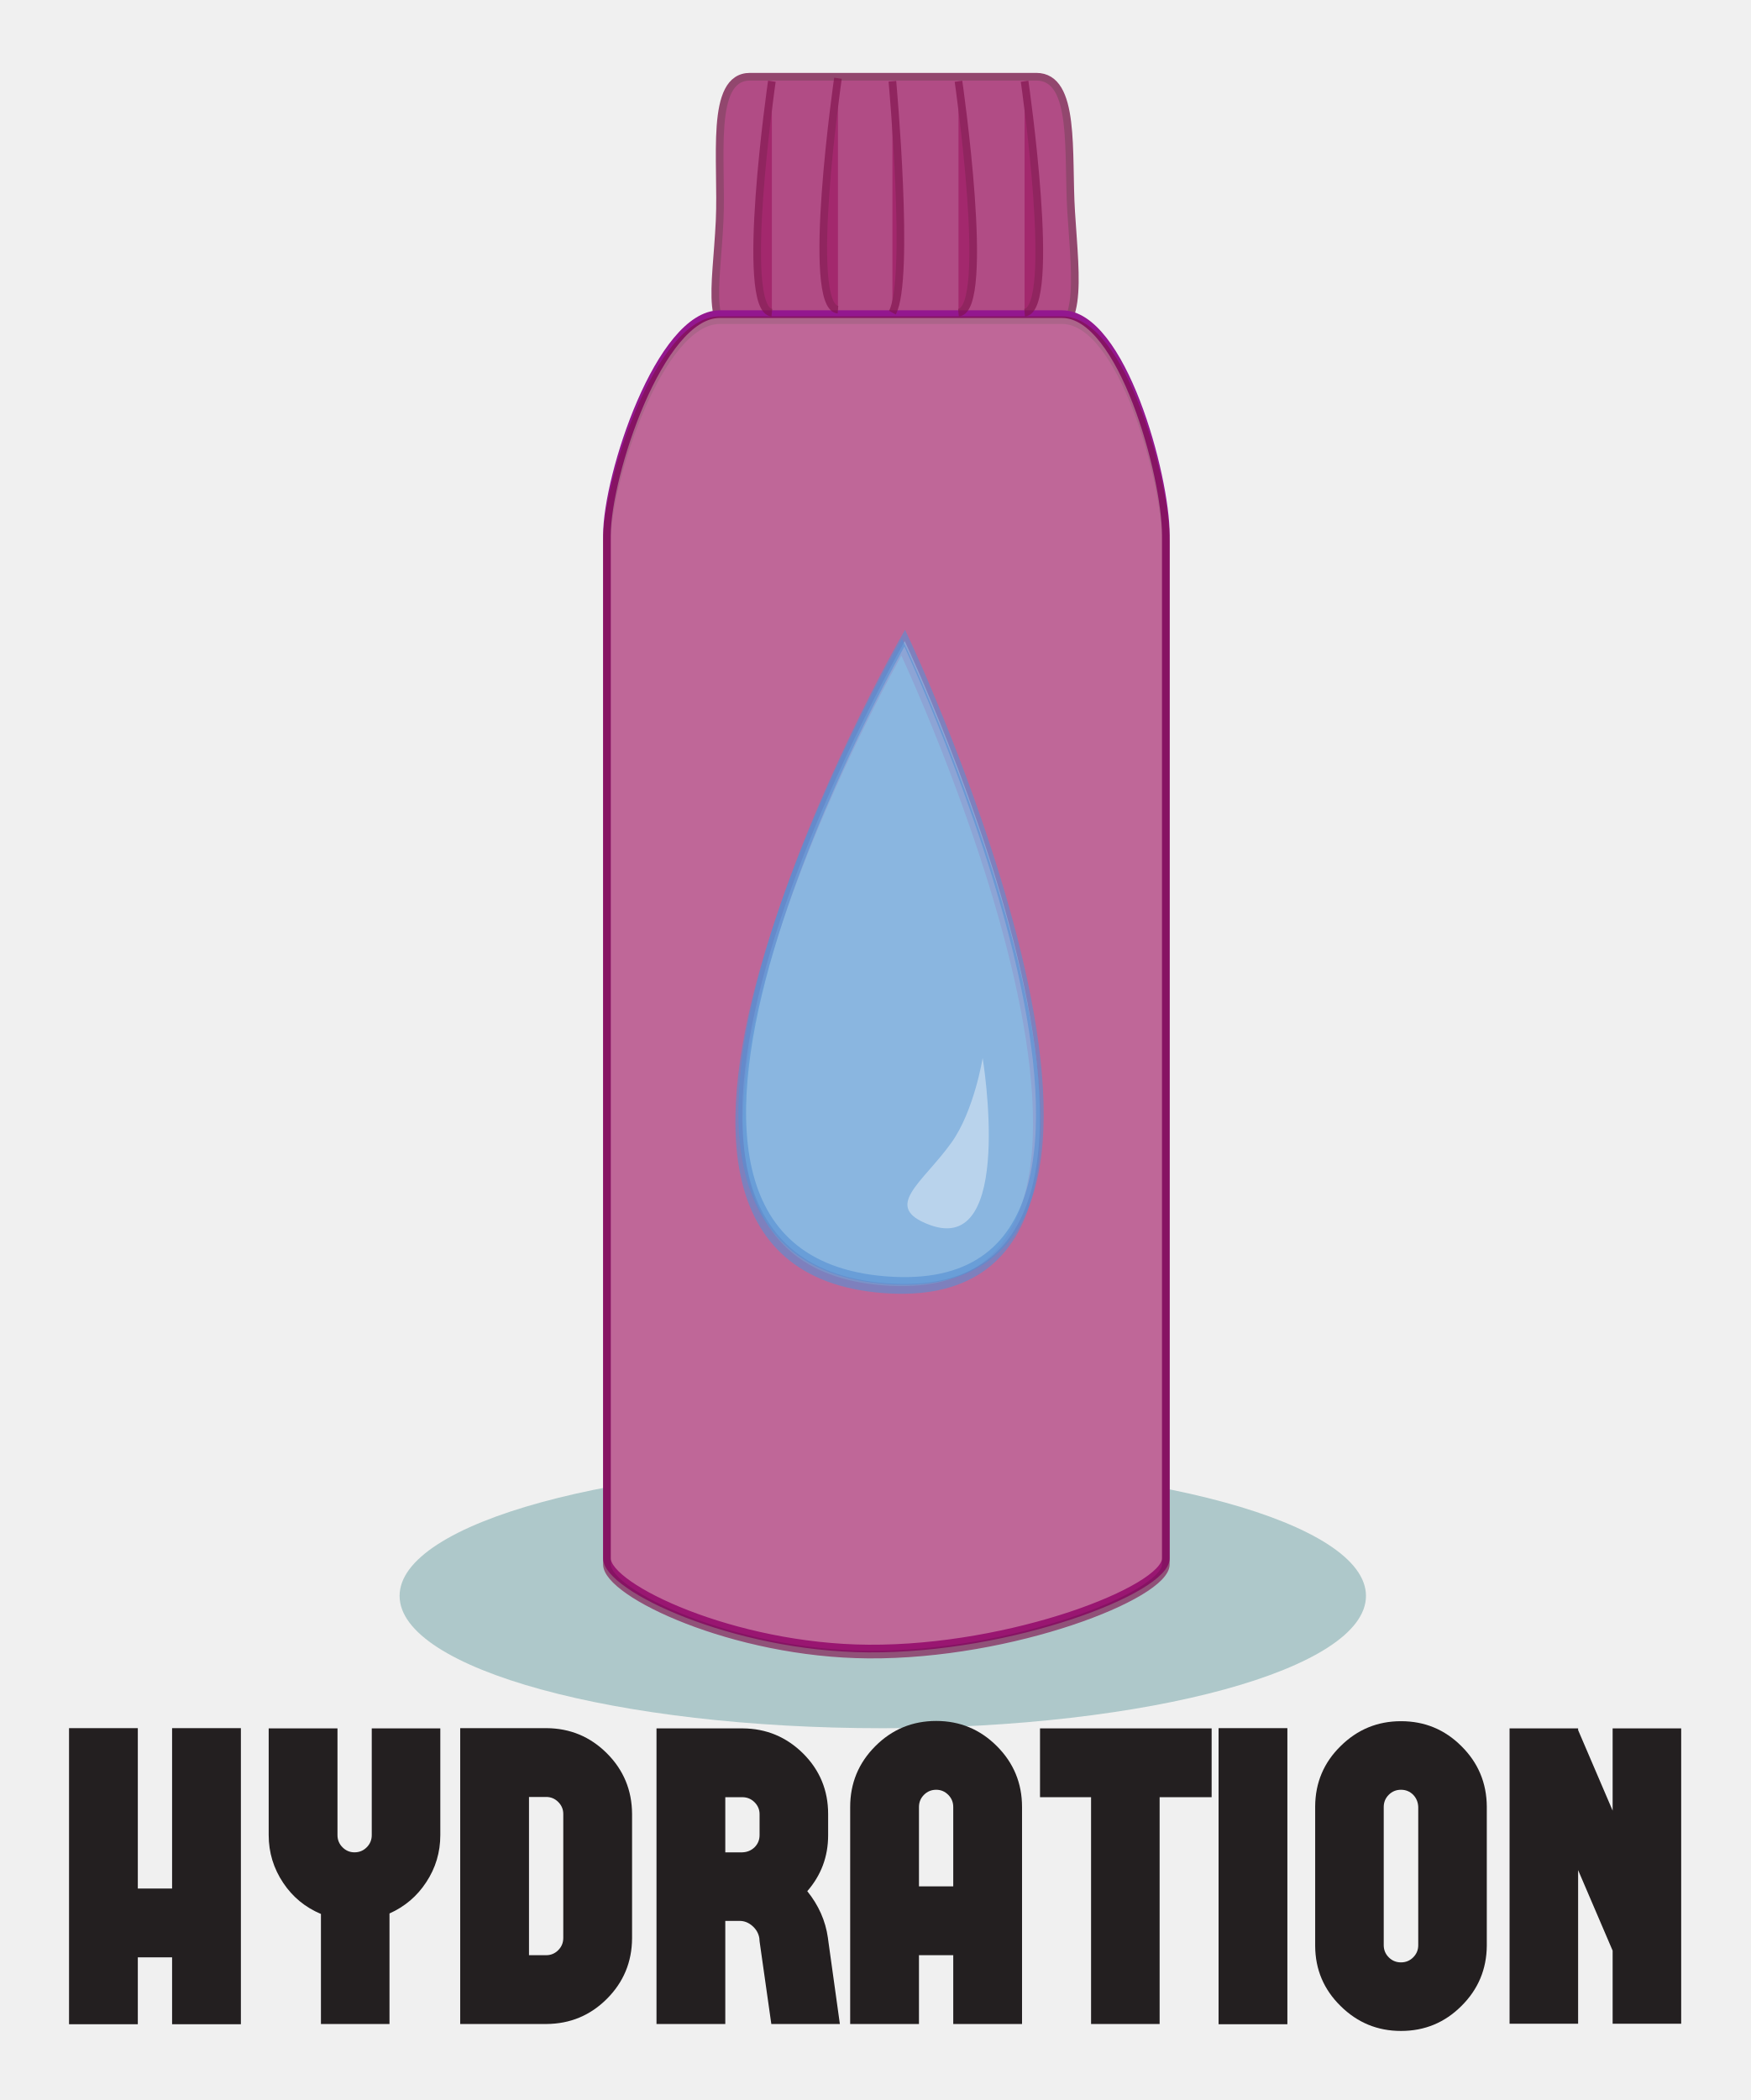
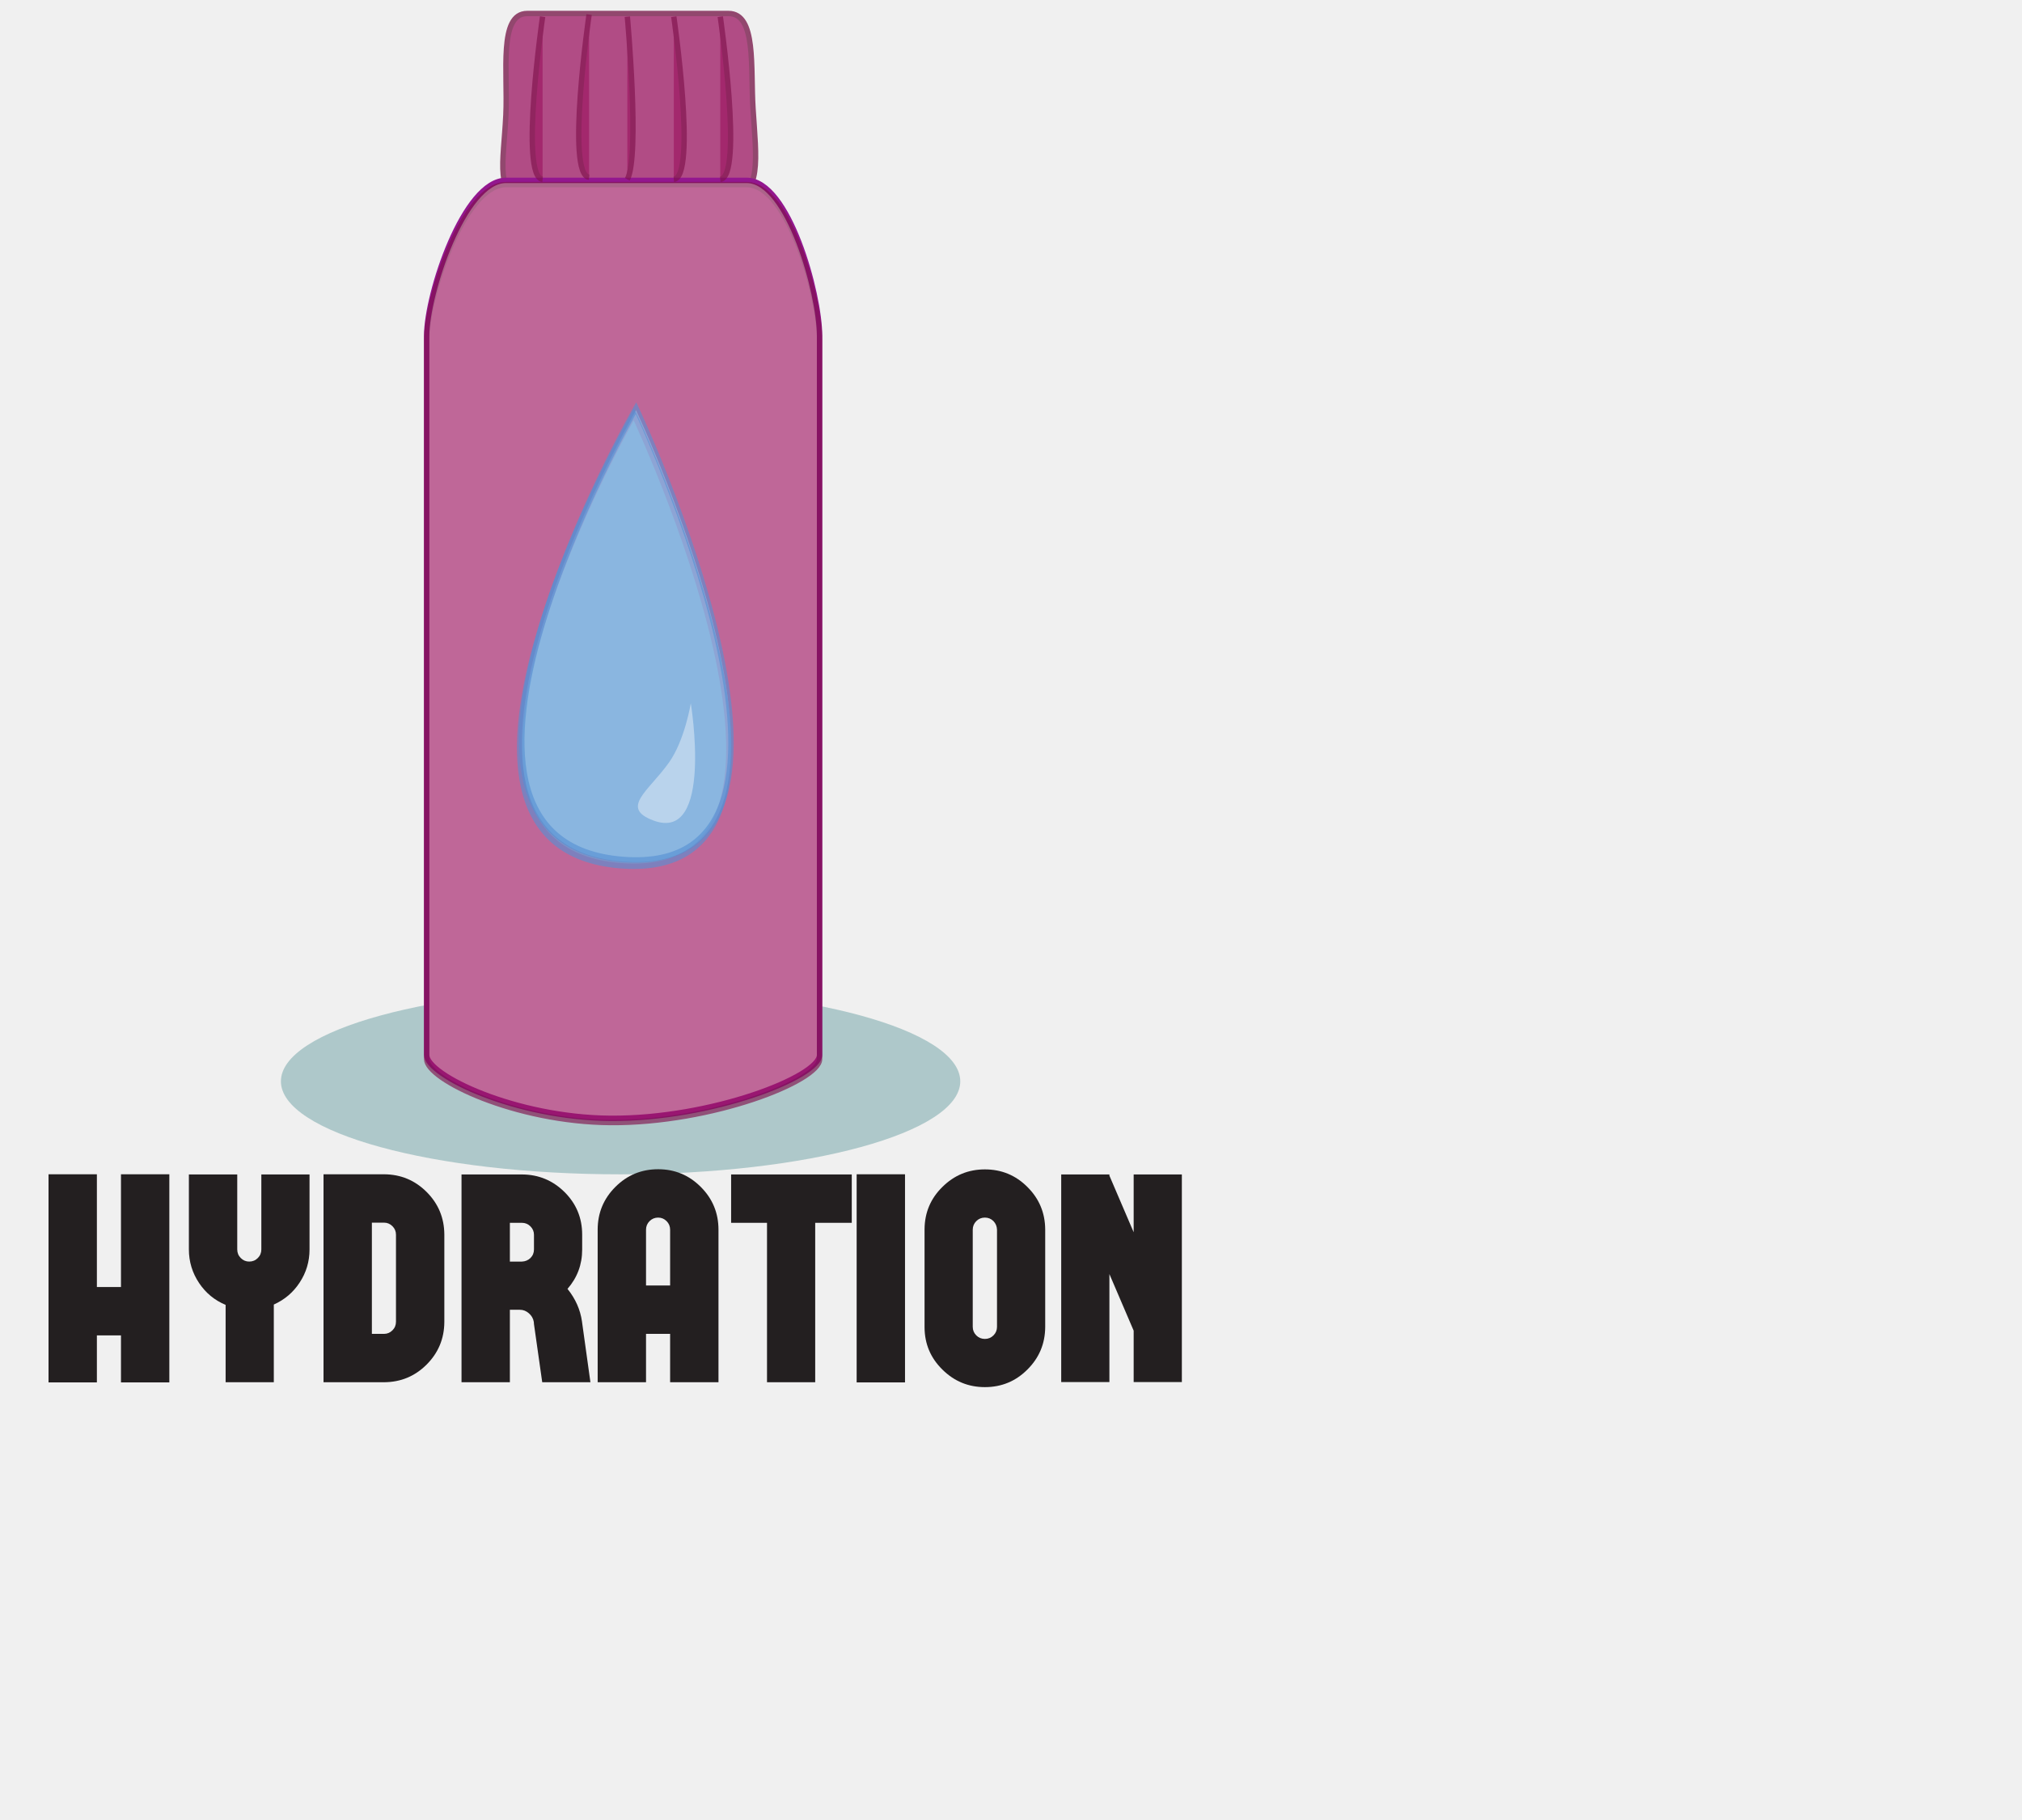
- <svg xmlns="http://www.w3.org/2000/svg" id="svg8396" width="304.249" height="364.971" viewBox="0 0 304.249 364.971">
+ <svg xmlns="http://www.w3.org/2000/svg" id="svg8396" viewBox="0 10 500 450">
  <defs id="defs8400">
    <clipPath id="clipPath8412">
      <path d="M 0,273.728 H 228.188 V 0 H 0 Z" id="path8410" />
    </clipPath>
    <clipPath id="clipPath8420">
      <path d="M 52.098,82.958 H 178.092 V 48.46 H 52.098 Z" id="path8418" />
    </clipPath>
    <clipPath id="clipPath8436">
      <path d="M 92.256,264.728 H 141.136 V 228.646 H 92.256 Z" id="path8434" />
    </clipPath>
    <clipPath id="clipPath8464">
      <path d="M 78.13,232.995 H 152.996 V 57.06 H 78.13 Z" id="path8462" />
    </clipPath>
    <clipPath id="clipPath8484">
      <path d="M 133.089,263.209 H 136 v -30.733 h -2.911 z" id="path8482" />
    </clipPath>
    <clipPath id="clipPath8500">
      <path d="m 124.47,263.209 h 2.91 v -30.733 h -2.91 z" id="path8498" />
    </clipPath>
    <clipPath id="clipPath8516">
      <path d="m 115.849,263.183 h 2.043 v -30.449 h -2.043 z" id="path8514" />
    </clipPath>
    <clipPath id="clipPath8532">
      <path d="m 106.836,263.602 h 2.91 v -30.735 h -2.91 z" id="path8530" />
    </clipPath>
    <clipPath id="clipPath8548">
      <path d="m 98.216,263.209 h 2.911 v -30.733 h -2.911 z" id="path8546" />
    </clipPath>
    <clipPath id="clipPath8564">
      <path d="m 96.773,190.159 h 38.802 v -83.79 H 96.773 Z" id="path8562" />
    </clipPath>
    <clipPath id="clipPath8580">
      <path d="M 95.38,191.535 H 136.183 V 104.586 H 95.38 Z" id="path8578" />
    </clipPath>
    <clipPath id="clipPath8600">
      <path d="m 118.305,135.821 h 10.611 v -22.204 h -10.611 z" id="path8598" />
    </clipPath>
    <clipPath id="clipPath8616">
      <path d="M 95.77,192.711 H 136.573 V 105.76 H 95.77 Z" id="path8614" />
    </clipPath>
  </defs>
  <g id="g8404" transform="matrix(1.33333 0 0 -1.33333 0 364.97)">
    <g id="g8406">
      <g id="g8408" clipPath="url(#clipPath8412)">
        <g id="g8414">
          <g id="g8428">
            <g clipPath="url(#clipPath8420)" id="g8426" opacity="0.48">
              <g transform="translate(178.092 65.708)" id="g8424">
                <path d="m 0,0 c 0,-9.525 -28.205,-17.248 -62.996,-17.248 -34.793,0 -62.998,7.723 -62.998,17.248 0,9.527 28.205,17.25 62.998,17.25 C -28.205,17.25 0,9.527 0,0" id="path8422" fill="#679da0" />
              </g>
            </g>
          </g>
        </g>
        <g id="g8430">
          <g id="g8448">
            <g clipPath="url(#clipPath8436)" id="g8446" opacity="0.75">
              <g transform="translate(135.107 229.645)" id="g8440">
                <path d="m 0,0 h -37.324 c -6.156,0 -4.393,6.205 -3.961,15.277 0.375,7.884 -1.387,18.805 3.961,18.805 H 0 c 5.215,0 4.063,-9.97 4.549,-17.629 C 5.135,7.219 6.285,0 0,0" id="path8438" fill="#9c1661" />
              </g>
              <g transform="translate(135.107 229.645)" id="g8444">
                <path d="m 0,0 h -37.324 c -6.156,0 -4.393,6.205 -3.961,15.277 0.375,7.884 -1.387,18.805 3.961,18.805 H 0 c 5.215,0 4.063,-9.97 4.549,-17.629 C 5.135,7.219 6.285,0 0,0 Z" id="path8442" fill="none" stroke="#730f43" strokeWidth="2" strokeMiterlimit="10" />
              </g>
            </g>
          </g>
        </g>
        <g id="g8450" transform="translate(151.996 70.597)">
          <path d="M 0,0 C 0,-4.021 -19.992,-11.883 -38.783,-11.752 -56.385,-11.629 -72.865,-3.768 -72.865,0 v 133.389 c 0,7.789 6.902,28.793 14.691,28.793 h 44.658 C -5.727,162.182 0,141.178 0,133.389 Z" id="path8452" fill="#fff" />
        </g>
        <g id="g8454" transform="translate(151.996 70.597)">
          <path d="M 0,0 C 0,-4.021 -19.992,-11.883 -38.783,-11.752 -56.385,-11.629 -72.865,-3.768 -72.865,0 v 133.389 c 0,7.789 6.902,28.793 14.691,28.793 h 44.658 C -5.727,162.182 0,141.178 0,133.389 Z" id="path8456" fill="none" stroke="#93178f" strokeMiterlimit="10" />
        </g>
        <g id="g8458">
          <g id="g8476">
            <g clipPath="url(#clipPath8464)" id="g8474" opacity="0.65">
              <g transform="translate(151.996 69.814)" id="g8468">
                <path d="M 0,0 C 0,-4.021 -19.992,-11.885 -38.783,-11.752 -56.385,-11.629 -72.865,-3.768 -72.865,0 v 133.389 c 0,7.789 6.902,28.793 14.691,28.793 h 44.658 C -5.727,162.182 0,141.178 0,133.389 Z" id="path8466" fill="#9c1661" />
              </g>
              <g transform="translate(151.996 69.814)" id="g8472">
                <path d="M 0,0 C 0,-4.021 -19.992,-11.885 -38.783,-11.752 -56.385,-11.629 -72.865,-3.768 -72.865,0 v 133.389 c 0,7.789 6.902,28.793 14.691,28.793 h 44.658 C -5.727,162.182 0,141.178 0,133.389 Z" id="path8470" fill="none" stroke="#80114c" strokeWidth="2" strokeMiterlimit="10" />
              </g>
            </g>
          </g>
        </g>
        <g id="g8478">
          <g id="g8492">
            <g clipPath="url(#clipPath8484)" id="g8490" opacity="0.66">
              <g transform="translate(133.583 263.138)" id="g8488">
                <path d="M 0,0 C 0,0 4.311,-29.773 0,-30.164" id="path8486" fill="#9c1661" stroke="#80114c" strokeMiterlimit="10" />
              </g>
            </g>
          </g>
        </g>
        <g id="g8494">
          <g id="g8508">
            <g clipPath="url(#clipPath8500)" id="g8506" opacity="0.66">
              <g transform="translate(124.964 263.138)" id="g8504">
                <path d="M 0,0 C 0,0 4.311,-29.773 0,-30.164" id="path8502" fill="#9c1661" stroke="#80114c" strokeMiterlimit="10" />
              </g>
            </g>
          </g>
        </g>
        <g id="g8510">
          <g id="g8524">
            <g clipPath="url(#clipPath8516)" id="g8522" opacity="0.66">
              <g transform="translate(116.347 263.138)" id="g8520">
                <path d="M 0,0 C 0,0 2.35,-25.854 0,-30.164" id="path8518" fill="#9c1661" stroke="#80114c" strokeMiterlimit="10" />
              </g>
            </g>
          </g>
        </g>
        <g id="g8526">
          <g id="g8540">
            <g clipPath="url(#clipPath8532)" id="g8538" opacity="0.66">
              <g transform="translate(109.251 263.53)" id="g8536">
                <path d="M 0,0 C 0,0 -4.311,-29.773 0,-30.165" id="path8534" fill="#9c1661" stroke="#80114c" strokeMiterlimit="10" />
              </g>
            </g>
          </g>
        </g>
        <g id="g8542">
          <g id="g8556">
            <g clipPath="url(#clipPath8548)" id="g8554" opacity="0.66">
              <g transform="translate(100.632 263.138)" id="g8552">
                <path d="M 0,0 C 0,0 -4.311,-29.773 0,-30.164" id="path8550" fill="#9c1661" stroke="#80114c" strokeMiterlimit="10" />
              </g>
            </g>
          </g>
        </g>
        <g id="g8558">
          <g id="g8572">
            <g clipPath="url(#clipPath8564)" id="g8570" opacity="0.62">
              <g transform="translate(117.957 190.16)" id="g8568">
                <path d="M 0,0 C 0,0 -46.016,-80.346 -2.408,-83.695 41.201,-87.045 0,0 0,0" id="path8566" fill="#fff" />
              </g>
            </g>
          </g>
        </g>
        <g id="g8574">
          <g id="g8592">
            <g clipPath="url(#clipPath8580)" id="g8590" opacity="0.62">
              <g transform="translate(117.564 189.376)" id="g8584">
                <path d="M 0,0 C 0,0 -46.016,-80.346 -2.408,-83.695 41.201,-87.045 0,0 0,0" id="path8582" fill="#50ade5" />
              </g>
              <g transform="translate(117.564 189.376)" id="g8588">
                <path d="M 0,0 C 0,0 -46.016,-80.346 -2.408,-83.695 41.201,-87.045 0,0 0,0 Z" id="path8586" fill="none" stroke="#5590d3" strokeWidth="2" strokeMiterlimit="10" />
              </g>
            </g>
          </g>
        </g>
        <g id="g8594">
          <g id="g8608">
            <g clipPath="url(#clipPath8600)" id="g8606" opacity="0.4">
              <g transform="translate(128.115 135.821)" id="g8604">
                <path d="M 0,0 C 0,0 -1.105,-6.885 -4.066,-11.025 -7.867,-16.346 -13.193,-19.42 -6.908,-21.754 4.27,-25.902 0,0 0,0" id="path8602" fill="#fff" />
              </g>
            </g>
          </g>
        </g>
        <g id="g8610">
          <g id="g8624">
            <g clipPath="url(#clipPath8616)" id="g8622" opacity="0.62">
              <g transform="translate(117.955 190.552)" id="g8620">
                <path d="M 0,0 C 0,0 -46.016,-80.346 -2.408,-83.697 41.201,-87.047 0,0 0,0 Z" id="path8618" fill="none" stroke="#5590d3" strokeWidth="2" strokeMiterlimit="10" />
              </g>
            </g>
          </g>
        </g>
        <g id="g8626" transform="translate(31.406 48.469)">
          <path d="m 0,0 v -38.594 h -8.969 v 8.719 h -4.469 v -8.719 h -8.968 V 0 h 8.968 v -20.906 h 4.469 l 0,20.906 z" id="path8628" fill="#231f20" />
        </g>
        <g id="g8630" transform="translate(57.406 48.438)">
          <path d="m 0,0 v -13.906 c 0,-2.25 -0.615,-4.302 -1.844,-6.157 -1.187,-1.812 -2.781,-3.166 -4.781,-4.062 v -14.406 h -8.938 v 14.343 c -2.041,0.855 -3.677,2.199 -4.906,4.032 -1.271,1.895 -1.906,3.979 -1.906,6.25 V 0 h 8.969 v -13.906 c 0,-0.625 0.218,-1.157 0.656,-1.594 0.437,-0.438 0.958,-0.656 1.562,-0.656 0.625,0 1.157,0.218 1.594,0.656 0.438,0.437 0.656,0.969 0.656,1.594 V 0 Z" id="path8632" fill="#231f20" />
        </g>
        <g id="g8634" transform="translate(73.438 37.281)">
          <path d="M 0,0 C 0,0.604 -0.219,1.125 -0.656,1.563 -1.094,2 -1.615,2.219 -2.219,2.219 h -2.25 v -20.625 h 2.25 c 0.604,0 1.125,0.218 1.563,0.656 0.437,0.437 0.656,0.969 0.656,1.594 z m 8.969,-16.219 c -0.022,-3.083 -1.115,-5.708 -3.281,-7.875 -2.167,-2.167 -4.792,-3.26 -7.876,-3.281 h -11.25 v 38.563 h 11.25 C 0.896,11.167 3.521,10.073 5.688,7.906 7.854,5.739 8.947,3.114 8.969,0.031 Z" id="path8636" fill="#231f20" />
        </g>
        <g id="g8638" transform="translate(96.781 32.281)">
          <path d="M 0,0 C 0.625,0.021 1.156,0.239 1.594,0.656 2.031,1.094 2.25,1.625 2.25,2.25 V 4.969 C 2.25,5.573 2.031,6.094 1.594,6.531 1.156,6.969 0.625,7.188 0,7.188 H -2.219 V 0 Z M 12.719,-22.375 H 3.781 l -1.531,10.781 -0.031,0.406 c -0.105,0.625 -0.406,1.157 -0.906,1.594 -0.5,0.438 -1.053,0.656 -1.657,0.656 h -1.875 v -13.437 h -8.969 V 16.156 H 0.063 C 3.125,16.136 5.75,15.042 7.938,12.875 10.104,10.708 11.188,8.083 11.188,5 V 2.219 c 0,-2.771 -0.907,-5.198 -2.719,-7.282 1.478,-1.833 2.375,-3.854 2.687,-6.062 l 0.032,-0.25 z" id="path8640" fill="#231f20" />
        </g>
        <g id="g8642" transform="translate(124.281 27.844)">
          <path d="m 0,0 v 10.344 c 0,0.625 -0.219,1.156 -0.656,1.594 -0.438,0.437 -0.959,0.656 -1.563,0.656 -0.625,0 -1.156,-0.219 -1.594,-0.656 C -4.25,11.5 -4.469,10.969 -4.469,10.344 V 0 Z m -2.219,21.563 c 3.083,0 5.719,-1.094 7.907,-3.282 2.187,-2.187 3.281,-4.833 3.281,-7.937 V -17.938 H 0 v 8.969 h -4.469 v -8.969 h -8.969 v 28.282 c 0,3.104 1.094,5.75 3.282,7.937 2.187,2.188 4.833,3.282 7.937,3.282" id="path8644" fill="#231f20" />
        </g>
        <g id="g8646" transform="translate(157.969 39.469)">
          <path d="m 0,0 h -6.781 v -29.563 h -8.938 V 0 h -6.656 V 8.969 H 0 Z" id="path8648" fill="#231f20" />
        </g>
        <path d="m 167.844,9.875 h -8.969 v 38.594 h 8.969 z" id="path8650" fill="#231f20" />
        <g id="g8652" transform="translate(184.906 38.188)">
          <path d="M 0,0 C -0.021,0.625 -0.24,1.156 -0.656,1.594 -1.094,2.031 -1.625,2.25 -2.25,2.25 -2.875,2.25 -3.406,2.031 -3.844,1.594 -4.281,1.156 -4.5,0.625 -4.5,0 v -18 c 0,-0.625 0.219,-1.156 0.656,-1.594 0.438,-0.437 0.969,-0.656 1.594,-0.656 0.625,0 1.156,0.219 1.594,0.656 C -0.219,-19.156 0,-18.625 0,-18 Z m 8.938,-18.063 c -0.022,-3.083 -1.125,-5.708 -3.313,-7.875 -2.167,-2.166 -4.792,-3.25 -7.875,-3.25 -3.063,0 -5.688,1.084 -7.875,3.25 -2.188,2.146 -3.292,4.75 -3.313,7.813 V 0.094 c 0.021,3.083 1.125,5.698 3.313,7.844 2.187,2.166 4.812,3.25 7.875,3.25 3.083,0 5.708,-1.084 7.875,-3.25 C 7.813,5.771 8.916,3.146 8.938,0.063 Z" id="path8654" fill="#231f20" />
        </g>
        <g id="g8656" transform="translate(219.188 48.438)">
          <path d="m 0,0 v -38.5 h -8.938 v 9.531 l -4.5,10.5 V -38.5 h -8.937 V 0 h 8.937 v -0.219 l 4.5,-10.5 V 0 Z" id="path8658" fill="#231f20" />
        </g>
      </g>
    </g>
  </g>
</svg>
